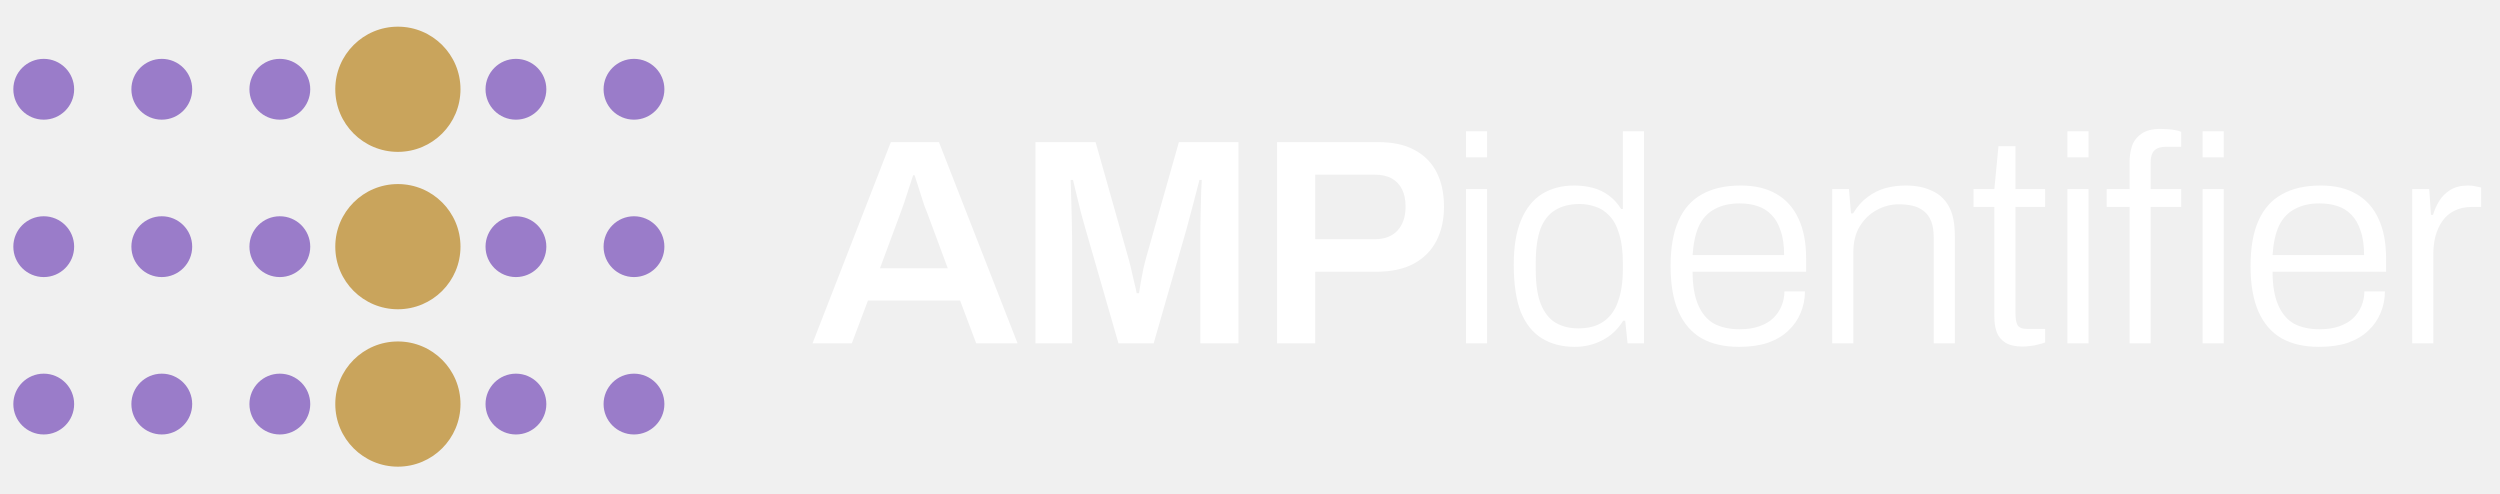
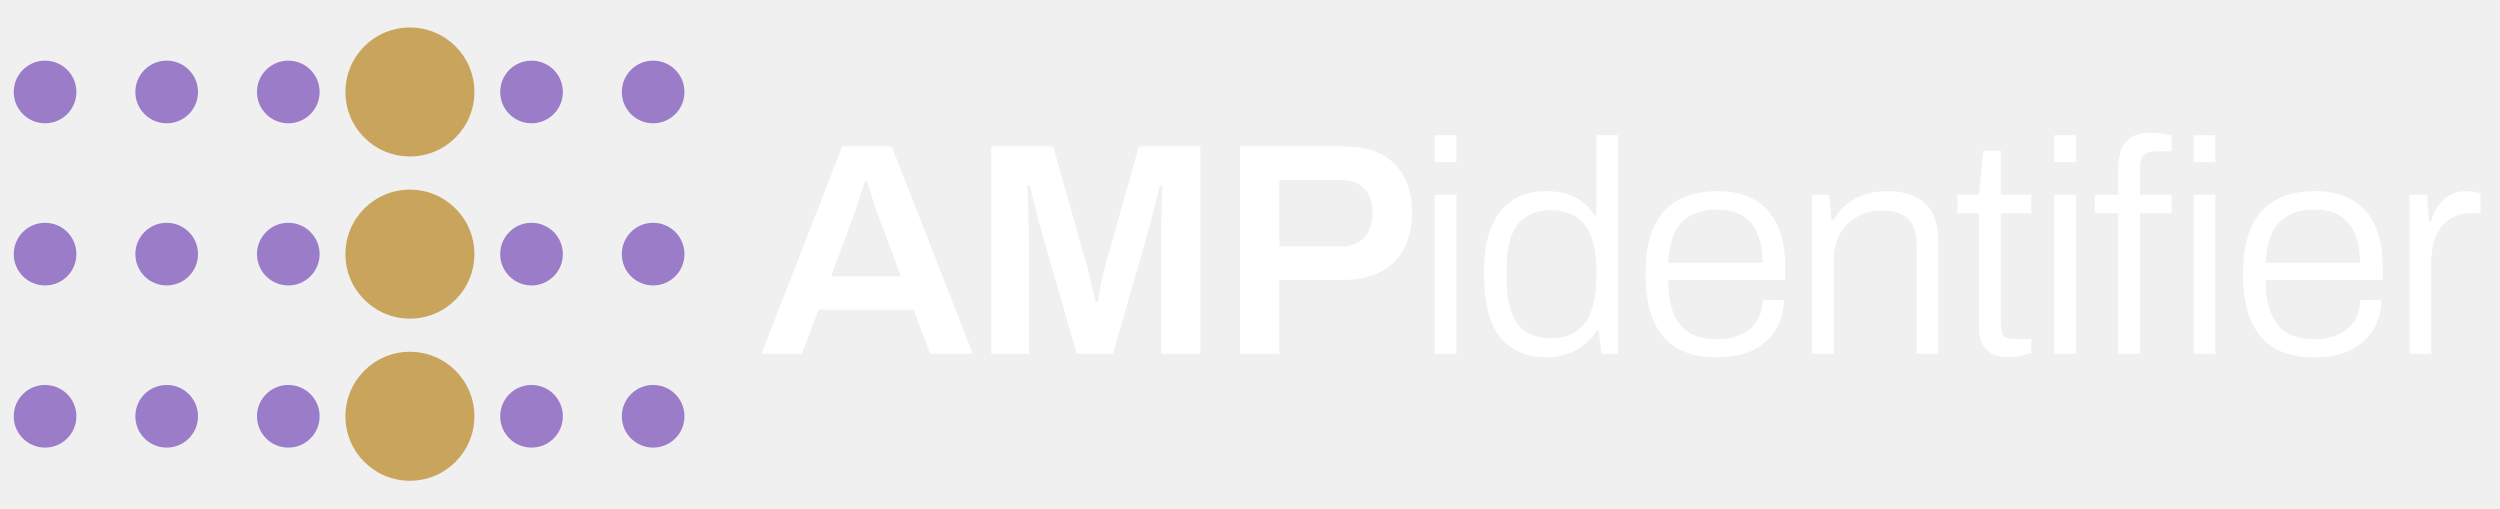
- <svg xmlns="http://www.w3.org/2000/svg" width="750" height="148" viewBox="0 0 750 148" fill="none">
-   <g id="Export motif">
+ <svg xmlns="http://www.w3.org/2000/svg" width="728" height="148" viewBox="0 0 728 148" fill="none">
+   <g id="05 Export motif">
    <g id="ampidentifier-lockup-motif">
      <g id="Group">
        <circle id="Residue" cx="13.122" cy="26.78" r="9.122" fill="#9A7CC9" />
        <circle id="Residue_2" cx="48.537" cy="26.78" r="9.122" fill="#9A7CC9" />
        <circle id="Residue_3" cx="83.951" cy="26.78" r="9.122" fill="#9A7CC9" />
        <circle id="Motif 1" cx="119.366" cy="26.78" r="18.78" fill="#C9A45C" />
        <circle id="Residue_4" cx="154.78" cy="26.78" r="9.122" fill="#9A7CC9" />
        <circle id="Residue_5" cx="190.195" cy="26.78" r="9.122" fill="#9A7CC9" />
        <circle id="Residue_6" cx="13.122" cy="74" r="9.122" fill="#9A7CC9" />
        <circle id="Residue_7" cx="48.537" cy="74" r="9.122" fill="#9A7CC9" />
        <circle id="Residue_8" cx="83.951" cy="74" r="9.122" fill="#9A7CC9" />
        <circle id="Motif 2" cx="119.366" cy="74" r="18.78" fill="#C9A45C" />
        <circle id="Residue_9" cx="154.78" cy="74" r="9.122" fill="#9A7CC9" />
        <circle id="Residue_10" cx="190.195" cy="74" r="9.122" fill="#9A7CC9" />
        <circle id="Residue_11" cx="13.122" cy="121.22" r="9.122" fill="#9A7CC9" />
        <circle id="Residue_12" cx="48.537" cy="121.22" r="9.122" fill="#9A7CC9" />
        <circle id="Residue_13" cx="83.951" cy="121.22" r="9.122" fill="#9A7CC9" />
        <circle id="Motif 3" cx="119.366" cy="121.219" r="18.78" fill="#C9A45C" />
        <circle id="Residue_14" cx="154.78" cy="121.22" r="9.122" fill="#9A7CC9" />
        <circle id="Residue_15" cx="190.195" cy="121.22" r="9.122" fill="#9A7CC9" />
      </g>
-       <path id="AMPidentifier" d="M243.757 103L267.253 42.632H281.685L305.269 103H292.861L288.021 90.152H260.389L255.549 103H243.757ZM263.997 80.472H284.325L278.253 64.104C278.018 63.517 277.725 62.784 277.373 61.904C277.08 60.965 276.757 59.968 276.405 58.912C276.053 57.797 275.701 56.683 275.349 55.568C274.997 54.453 274.674 53.456 274.381 52.576H273.941C273.589 53.749 273.149 55.099 272.621 56.624C272.152 58.149 271.682 59.587 271.213 60.936C270.744 62.285 270.362 63.341 270.069 64.104L263.997 80.472ZM310.636 103V42.632H328.676L338.18 76.248C338.532 77.421 338.884 78.741 339.236 80.208C339.588 81.675 339.91 83.083 340.204 84.432C340.556 85.781 340.82 86.955 340.996 87.952H341.7C341.817 87.072 341.993 85.987 342.228 84.696C342.462 83.405 342.726 82.027 343.02 80.56C343.372 79.035 343.753 77.568 344.164 76.16L353.668 42.632H371.532V103H360.092V72.464C360.092 69.765 360.121 67.067 360.18 64.368C360.238 61.669 360.297 59.352 360.356 57.416C360.473 55.48 360.532 54.336 360.532 53.984H359.828C359.71 54.512 359.417 55.656 358.948 57.416C358.478 59.176 357.98 61.083 357.452 63.136C356.924 65.189 356.454 66.949 356.044 68.416L346.1 103H335.54L325.596 68.504C325.244 67.272 324.833 65.805 324.364 64.104C323.953 62.344 323.513 60.555 323.044 58.736C322.633 56.917 322.252 55.333 321.9 53.984H321.196C321.254 55.568 321.313 57.475 321.372 59.704C321.43 61.875 321.489 64.104 321.548 66.392C321.606 68.621 321.636 70.645 321.636 72.464V103H310.636ZM383.126 103V42.632H413.398C417.856 42.632 421.523 43.424 424.398 45.008C427.331 46.592 429.531 48.821 430.998 51.696C432.464 54.571 433.198 58.003 433.198 61.992C433.198 65.923 432.435 69.355 430.91 72.288C429.384 75.221 427.096 77.509 424.046 79.152C421.054 80.736 417.299 81.528 412.782 81.528H394.566V103H383.126ZM394.566 71.76H412.43C415.363 71.76 417.622 70.909 419.206 69.208C420.848 67.448 421.67 65.043 421.67 61.992C421.67 59.939 421.318 58.208 420.614 56.8C419.91 55.392 418.883 54.307 417.534 53.544C416.184 52.781 414.483 52.4 412.43 52.4H394.566V71.76ZM439.791 47.208V39.376H446.127V47.208H439.791ZM439.791 103V56.712H446.127V103H439.791ZM472.429 104.056C468.616 104.056 465.331 103.205 462.573 101.504C459.816 99.803 457.704 97.163 456.237 93.584C454.829 89.947 454.125 85.224 454.125 79.416C454.125 73.96 454.859 69.501 456.325 66.04C457.792 62.52 459.875 59.909 462.573 58.208C465.331 56.507 468.557 55.656 472.253 55.656C474.248 55.656 476.125 55.891 477.885 56.36C479.645 56.829 481.229 57.592 482.637 58.648C484.045 59.645 485.277 60.995 486.333 62.696H486.861V39.376H493.197V103H488.269L487.565 96.224H486.949C485.307 98.864 483.195 100.829 480.613 102.12C478.091 103.411 475.363 104.056 472.429 104.056ZM473.485 98.512C476.653 98.512 479.205 97.808 481.141 96.4C483.136 94.992 484.573 92.968 485.453 90.328C486.392 87.688 486.861 84.461 486.861 80.648V79.064C486.861 75.427 486.48 72.435 485.717 70.088C485.013 67.741 484.016 65.923 482.725 64.632C481.493 63.341 480.115 62.461 478.589 61.992C477.064 61.464 475.509 61.2 473.925 61.2C470.992 61.2 468.528 61.816 466.533 63.048C464.597 64.221 463.131 66.099 462.133 68.68C461.195 71.261 460.725 74.635 460.725 78.8V81C460.725 85.341 461.253 88.803 462.309 91.384C463.365 93.907 464.832 95.725 466.709 96.84C468.645 97.955 470.904 98.512 473.485 98.512ZM521.682 104.056C517.282 104.056 513.556 103.205 510.506 101.504C507.455 99.744 505.138 97.075 503.554 93.496C501.97 89.917 501.178 85.371 501.178 79.856C501.178 74.283 501.97 69.736 503.554 66.216C505.138 62.637 507.484 59.997 510.594 58.296C513.703 56.536 517.575 55.656 522.21 55.656C526.492 55.656 530.071 56.507 532.946 58.208C535.879 59.909 538.079 62.373 539.546 65.6C541.071 68.827 541.834 72.787 541.834 77.48V81.528H507.778C507.778 85.576 508.335 88.891 509.45 91.472C510.564 94.053 512.148 95.931 514.202 97.104C516.314 98.219 518.895 98.776 521.946 98.776C524.175 98.776 526.111 98.483 527.754 97.896C529.455 97.309 530.834 96.517 531.89 95.52C533.004 94.464 533.855 93.232 534.442 91.824C535.028 90.416 535.322 88.949 535.322 87.424H541.482C541.482 89.712 541.042 91.883 540.162 93.936C539.34 95.931 538.108 97.691 536.466 99.216C534.882 100.741 532.858 101.944 530.394 102.824C527.93 103.645 525.026 104.056 521.682 104.056ZM507.778 76.512H535.234C535.234 73.579 534.882 71.144 534.178 69.208C533.532 67.213 532.623 65.629 531.45 64.456C530.276 63.224 528.868 62.344 527.226 61.816C525.642 61.288 523.852 61.024 521.858 61.024C518.983 61.024 516.519 61.581 514.466 62.696C512.412 63.752 510.828 65.424 509.714 67.712C508.658 70 508.012 72.933 507.778 76.512ZM549.667 103V56.712H554.683L555.299 64.016H555.915C557.206 61.904 558.672 60.261 560.315 59.088C561.958 57.856 563.718 56.976 565.595 56.448C567.531 55.92 569.584 55.656 571.755 55.656C574.688 55.656 577.24 56.155 579.411 57.152C581.64 58.091 583.371 59.645 584.603 61.816C585.835 63.987 586.451 66.949 586.451 70.704V103H580.115V71.32C580.115 69.267 579.851 67.595 579.323 66.304C578.795 65.013 578.062 64.016 577.123 63.312C576.184 62.549 575.07 62.021 573.779 61.728C572.547 61.435 571.168 61.288 569.643 61.288C567.296 61.288 565.067 61.875 562.955 63.048C560.902 64.163 559.23 65.776 557.939 67.888C556.648 70 556.003 72.581 556.003 75.632V103H549.667ZM606.756 103.968C604.644 103.968 602.942 103.587 601.652 102.824C600.42 102.061 599.54 101.005 599.012 99.656C598.542 98.307 598.308 96.811 598.308 95.168V62.08H592.06V56.712H598.308L599.54 43.864H604.644V56.712H613.532V62.08H604.644V94.024C604.644 95.608 604.849 96.781 605.26 97.544C605.729 98.307 606.726 98.688 608.252 98.688H613.532V102.736C612.945 102.971 612.241 103.176 611.42 103.352C610.657 103.587 609.865 103.733 609.044 103.792C608.222 103.909 607.46 103.968 606.756 103.968ZM620.225 47.208V39.376H626.561V47.208H620.225ZM620.225 103V56.712H626.561V103H620.225ZM638.872 103V62.08H632.008V56.712H638.872V48.616C638.872 46.973 639.106 45.389 639.576 43.864C640.104 42.339 641.042 41.107 642.392 40.168C643.741 39.171 645.648 38.672 648.112 38.672C648.874 38.672 649.637 38.701 650.4 38.76C651.162 38.819 651.866 38.907 652.512 39.024C653.216 39.141 653.832 39.317 654.36 39.552V44.04H649.696C648.17 44.04 647.026 44.421 646.264 45.184C645.56 45.947 645.208 47.061 645.208 48.528V56.712H654.36V62.08H645.208V103H638.872ZM660.784 47.208V39.376H667.12V47.208H660.784ZM660.784 103V56.712H667.12V103H660.784ZM695.671 104.056C691.271 104.056 687.545 103.205 684.495 101.504C681.444 99.744 679.127 97.075 677.543 93.496C675.959 89.917 675.167 85.371 675.167 79.856C675.167 74.283 675.959 69.736 677.543 66.216C679.127 62.637 681.473 59.997 684.583 58.296C687.692 56.536 691.564 55.656 696.199 55.656C700.481 55.656 704.06 56.507 706.935 58.208C709.868 59.909 712.068 62.373 713.535 65.6C715.06 68.827 715.823 72.787 715.823 77.48V81.528H681.767C681.767 85.576 682.324 88.891 683.439 91.472C684.553 94.053 686.137 95.931 688.191 97.104C690.303 98.219 692.884 98.776 695.935 98.776C698.164 98.776 700.1 98.483 701.743 97.896C703.444 97.309 704.823 96.517 705.879 95.52C706.993 94.464 707.844 93.232 708.431 91.824C709.017 90.416 709.311 88.949 709.311 87.424H715.471C715.471 89.712 715.031 91.883 714.151 93.936C713.329 95.931 712.097 97.691 710.455 99.216C708.871 100.741 706.847 101.944 704.383 102.824C701.919 103.645 699.015 104.056 695.671 104.056ZM681.767 76.512H709.223C709.223 73.579 708.871 71.144 708.167 69.208C707.521 67.213 706.612 65.629 705.439 64.456C704.265 63.224 702.857 62.344 701.215 61.816C699.631 61.288 697.841 61.024 695.847 61.024C692.972 61.024 690.508 61.581 688.455 62.696C686.401 63.752 684.817 65.424 683.703 67.712C682.647 70 682.001 72.933 681.767 76.512ZM723.656 103V56.712H728.76L729.288 64.456H729.904C730.315 63.048 730.931 61.669 731.752 60.32C732.573 58.971 733.688 57.856 735.096 56.976C736.504 56.096 738.293 55.656 740.464 55.656C741.285 55.656 742.048 55.744 742.752 55.92C743.456 56.037 743.984 56.155 744.336 56.272V62.08H741.608C739.555 62.08 737.795 62.461 736.328 63.224C734.861 63.928 733.659 64.955 732.72 66.304C731.781 67.653 731.077 69.208 730.608 70.968C730.197 72.669 729.992 74.459 729.992 76.336V103H723.656Z" fill="#FFFFFF" />
+       <path id="AMPidentifier" d="M221.757 103L245.253 42.632H259.685L283.269 103H270.861L266.021 90.152H238.389L233.549 103H221.757ZM241.997 80.472H262.325L256.253 64.104C256.018 63.517 255.725 62.784 255.373 61.904C255.08 60.965 254.757 59.968 254.405 58.912C254.053 57.797 253.701 56.683 253.349 55.568C252.997 54.453 252.674 53.456 252.381 52.576H251.941C251.589 53.749 251.149 55.099 250.621 56.624C250.152 58.149 249.682 59.587 249.213 60.936C248.744 62.285 248.362 63.341 248.069 64.104L241.997 80.472ZM288.636 103V42.632H306.676L316.18 76.248C316.532 77.421 316.884 78.741 317.236 80.208C317.588 81.675 317.91 83.083 318.204 84.432C318.556 85.781 318.82 86.955 318.996 87.952H319.7C319.817 87.072 319.993 85.987 320.228 84.696C320.462 83.405 320.726 82.027 321.02 80.56C321.372 79.035 321.753 77.568 322.164 76.16L331.668 42.632H349.532V103H338.092V72.464C338.092 69.765 338.121 67.067 338.18 64.368C338.238 61.669 338.297 59.352 338.356 57.416C338.473 55.48 338.532 54.336 338.532 53.984H337.828C337.71 54.512 337.417 55.656 336.948 57.416C336.478 59.176 335.98 61.083 335.452 63.136C334.924 65.189 334.454 66.949 334.044 68.416L324.1 103H313.54L303.596 68.504C303.244 67.272 302.833 65.805 302.364 64.104C301.953 62.344 301.513 60.555 301.044 58.736C300.633 56.917 300.252 55.333 299.9 53.984H299.196C299.254 55.568 299.313 57.475 299.372 59.704C299.43 61.875 299.489 64.104 299.548 66.392C299.606 68.621 299.636 70.645 299.636 72.464V103H288.636ZM361.126 103V42.632H391.398C395.856 42.632 399.523 43.424 402.398 45.008C405.331 46.592 407.531 48.821 408.998 51.696C410.464 54.571 411.198 58.003 411.198 61.992C411.198 65.923 410.435 69.355 408.91 72.288C407.384 75.221 405.096 77.509 402.046 79.152C399.054 80.736 395.299 81.528 390.782 81.528H372.566V103H361.126ZM372.566 71.76H390.43C393.363 71.76 395.622 70.909 397.206 69.208C398.848 67.448 399.67 65.043 399.67 61.992C399.67 59.939 399.318 58.208 398.614 56.8C397.91 55.392 396.883 54.307 395.534 53.544C394.184 52.781 392.483 52.4 390.43 52.4H372.566V71.76ZM417.791 47.208V39.376H424.127V47.208H417.791ZM417.791 103V56.712H424.127V103H417.791ZM450.429 104.056C446.616 104.056 443.331 103.205 440.573 101.504C437.816 99.803 435.704 97.163 434.237 93.584C432.829 89.947 432.125 85.224 432.125 79.416C432.125 73.96 432.859 69.501 434.325 66.04C435.792 62.52 437.875 59.909 440.573 58.208C443.331 56.507 446.557 55.656 450.253 55.656C452.248 55.656 454.125 55.891 455.885 56.36C457.645 56.829 459.229 57.592 460.637 58.648C462.045 59.645 463.277 60.995 464.333 62.696H464.861V39.376H471.197V103H466.269L465.565 96.224H464.949C463.307 98.864 461.195 100.829 458.613 102.12C456.091 103.411 453.363 104.056 450.429 104.056ZM451.485 98.512C454.653 98.512 457.205 97.808 459.141 96.4C461.136 94.992 462.573 92.968 463.453 90.328C464.392 87.688 464.861 84.461 464.861 80.648V79.064C464.861 75.427 464.48 72.435 463.717 70.088C463.013 67.741 462.016 65.923 460.725 64.632C459.493 63.341 458.115 62.461 456.589 61.992C455.064 61.464 453.509 61.2 451.925 61.2C448.992 61.2 446.528 61.816 444.533 63.048C442.597 64.221 441.131 66.099 440.133 68.68C439.195 71.261 438.725 74.635 438.725 78.8V81C438.725 85.341 439.253 88.803 440.309 91.384C441.365 93.907 442.832 95.725 444.709 96.84C446.645 97.955 448.904 98.512 451.485 98.512ZM499.682 104.056C495.282 104.056 491.556 103.205 488.506 101.504C485.455 99.744 483.138 97.075 481.554 93.496C479.97 89.917 479.178 85.371 479.178 79.856C479.178 74.283 479.97 69.736 481.554 66.216C483.138 62.637 485.484 59.997 488.594 58.296C491.703 56.536 495.575 55.656 500.21 55.656C504.492 55.656 508.071 56.507 510.946 58.208C513.879 59.909 516.079 62.373 517.546 65.6C519.071 68.827 519.834 72.787 519.834 77.48V81.528H485.778C485.778 85.576 486.335 88.891 487.45 91.472C488.564 94.053 490.148 95.931 492.202 97.104C494.314 98.219 496.895 98.776 499.946 98.776C502.175 98.776 504.111 98.483 505.754 97.896C507.455 97.309 508.834 96.517 509.89 95.52C511.004 94.464 511.855 93.232 512.442 91.824C513.028 90.416 513.322 88.949 513.322 87.424H519.482C519.482 89.712 519.042 91.883 518.162 93.936C517.34 95.931 516.108 97.691 514.466 99.216C512.882 100.741 510.858 101.944 508.394 102.824C505.93 103.645 503.026 104.056 499.682 104.056ZM485.778 76.512H513.234C513.234 73.579 512.882 71.144 512.178 69.208C511.532 67.213 510.623 65.629 509.45 64.456C508.276 63.224 506.868 62.344 505.226 61.816C503.642 61.288 501.852 61.024 499.858 61.024C496.983 61.024 494.519 61.581 492.466 62.696C490.412 63.752 488.828 65.424 487.714 67.712C486.658 70 486.012 72.933 485.778 76.512ZM527.667 103V56.712H532.683L533.299 64.016H533.915C535.206 61.904 536.672 60.261 538.315 59.088C539.958 57.856 541.718 56.976 543.595 56.448C545.531 55.92 547.584 55.656 549.755 55.656C552.688 55.656 555.24 56.155 557.411 57.152C559.64 58.091 561.371 59.645 562.603 61.816C563.835 63.987 564.451 66.949 564.451 70.704V103H558.115V71.32C558.115 69.267 557.851 67.595 557.323 66.304C556.795 65.013 556.062 64.016 555.123 63.312C554.184 62.549 553.07 62.021 551.779 61.728C550.547 61.435 549.168 61.288 547.643 61.288C545.296 61.288 543.067 61.875 540.955 63.048C538.902 64.163 537.23 65.776 535.939 67.888C534.648 70 534.003 72.581 534.003 75.632V103H527.667ZM584.756 103.968C582.644 103.968 580.942 103.587 579.652 102.824C578.42 102.061 577.54 101.005 577.012 99.656C576.542 98.307 576.308 96.811 576.308 95.168V62.08H570.06V56.712H576.308L577.54 43.864H582.644V56.712H591.532V62.08H582.644V94.024C582.644 95.608 582.849 96.781 583.26 97.544C583.729 98.307 584.726 98.688 586.252 98.688H591.532V102.736C590.945 102.971 590.241 103.176 589.42 103.352C588.657 103.587 587.865 103.733 587.044 103.792C586.222 103.909 585.46 103.968 584.756 103.968ZM598.225 47.208V39.376H604.561V47.208H598.225ZM598.225 103V56.712H604.561V103H598.225ZM616.872 103V62.08H610.008V56.712H616.872V48.616C616.872 46.973 617.106 45.389 617.576 43.864C618.104 42.339 619.042 41.107 620.392 40.168C621.741 39.171 623.648 38.672 626.112 38.672C626.874 38.672 627.637 38.701 628.4 38.76C629.162 38.819 629.866 38.907 630.512 39.024C631.216 39.141 631.832 39.317 632.36 39.552V44.04H627.696C626.17 44.04 625.026 44.421 624.264 45.184C623.56 45.947 623.208 47.061 623.208 48.528V56.712H632.36V62.08H623.208V103H616.872ZM638.784 47.208V39.376H645.12V47.208H638.784ZM638.784 103V56.712H645.12V103H638.784ZM673.671 104.056C669.271 104.056 665.545 103.205 662.495 101.504C659.444 99.744 657.127 97.075 655.543 93.496C653.959 89.917 653.167 85.371 653.167 79.856C653.167 74.283 653.959 69.736 655.543 66.216C657.127 62.637 659.473 59.997 662.583 58.296C665.692 56.536 669.564 55.656 674.199 55.656C678.481 55.656 682.06 56.507 684.935 58.208C687.868 59.909 690.068 62.373 691.535 65.6C693.06 68.827 693.823 72.787 693.823 77.48V81.528H659.767C659.767 85.576 660.324 88.891 661.439 91.472C662.553 94.053 664.137 95.931 666.191 97.104C668.303 98.219 670.884 98.776 673.935 98.776C676.164 98.776 678.1 98.483 679.743 97.896C681.444 97.309 682.823 96.517 683.879 95.52C684.993 94.464 685.844 93.232 686.431 91.824C687.017 90.416 687.311 88.949 687.311 87.424H693.471C693.471 89.712 693.031 91.883 692.151 93.936C691.329 95.931 690.097 97.691 688.455 99.216C686.871 100.741 684.847 101.944 682.383 102.824C679.919 103.645 677.015 104.056 673.671 104.056ZM659.767 76.512H687.223C687.223 73.579 686.871 71.144 686.167 69.208C685.521 67.213 684.612 65.629 683.439 64.456C682.265 63.224 680.857 62.344 679.215 61.816C677.631 61.288 675.841 61.024 673.847 61.024C670.972 61.024 668.508 61.581 666.455 62.696C664.401 63.752 662.817 65.424 661.703 67.712C660.647 70 660.001 72.933 659.767 76.512ZM701.656 103V56.712H706.76L707.288 64.456H707.904C708.315 63.048 708.931 61.669 709.752 60.32C710.573 58.971 711.688 57.856 713.096 56.976C714.504 56.096 716.293 55.656 718.464 55.656C719.285 55.656 720.048 55.744 720.752 55.92C721.456 56.037 721.984 56.155 722.336 56.272V62.08H719.608C717.555 62.08 715.795 62.461 714.328 63.224C712.861 63.928 711.659 64.955 710.72 66.304C709.781 67.653 709.077 69.208 708.608 70.968C708.197 72.669 707.992 74.459 707.992 76.336V103H701.656Z" fill="#FFFFFF" />
    </g>
  </g>
</svg>
